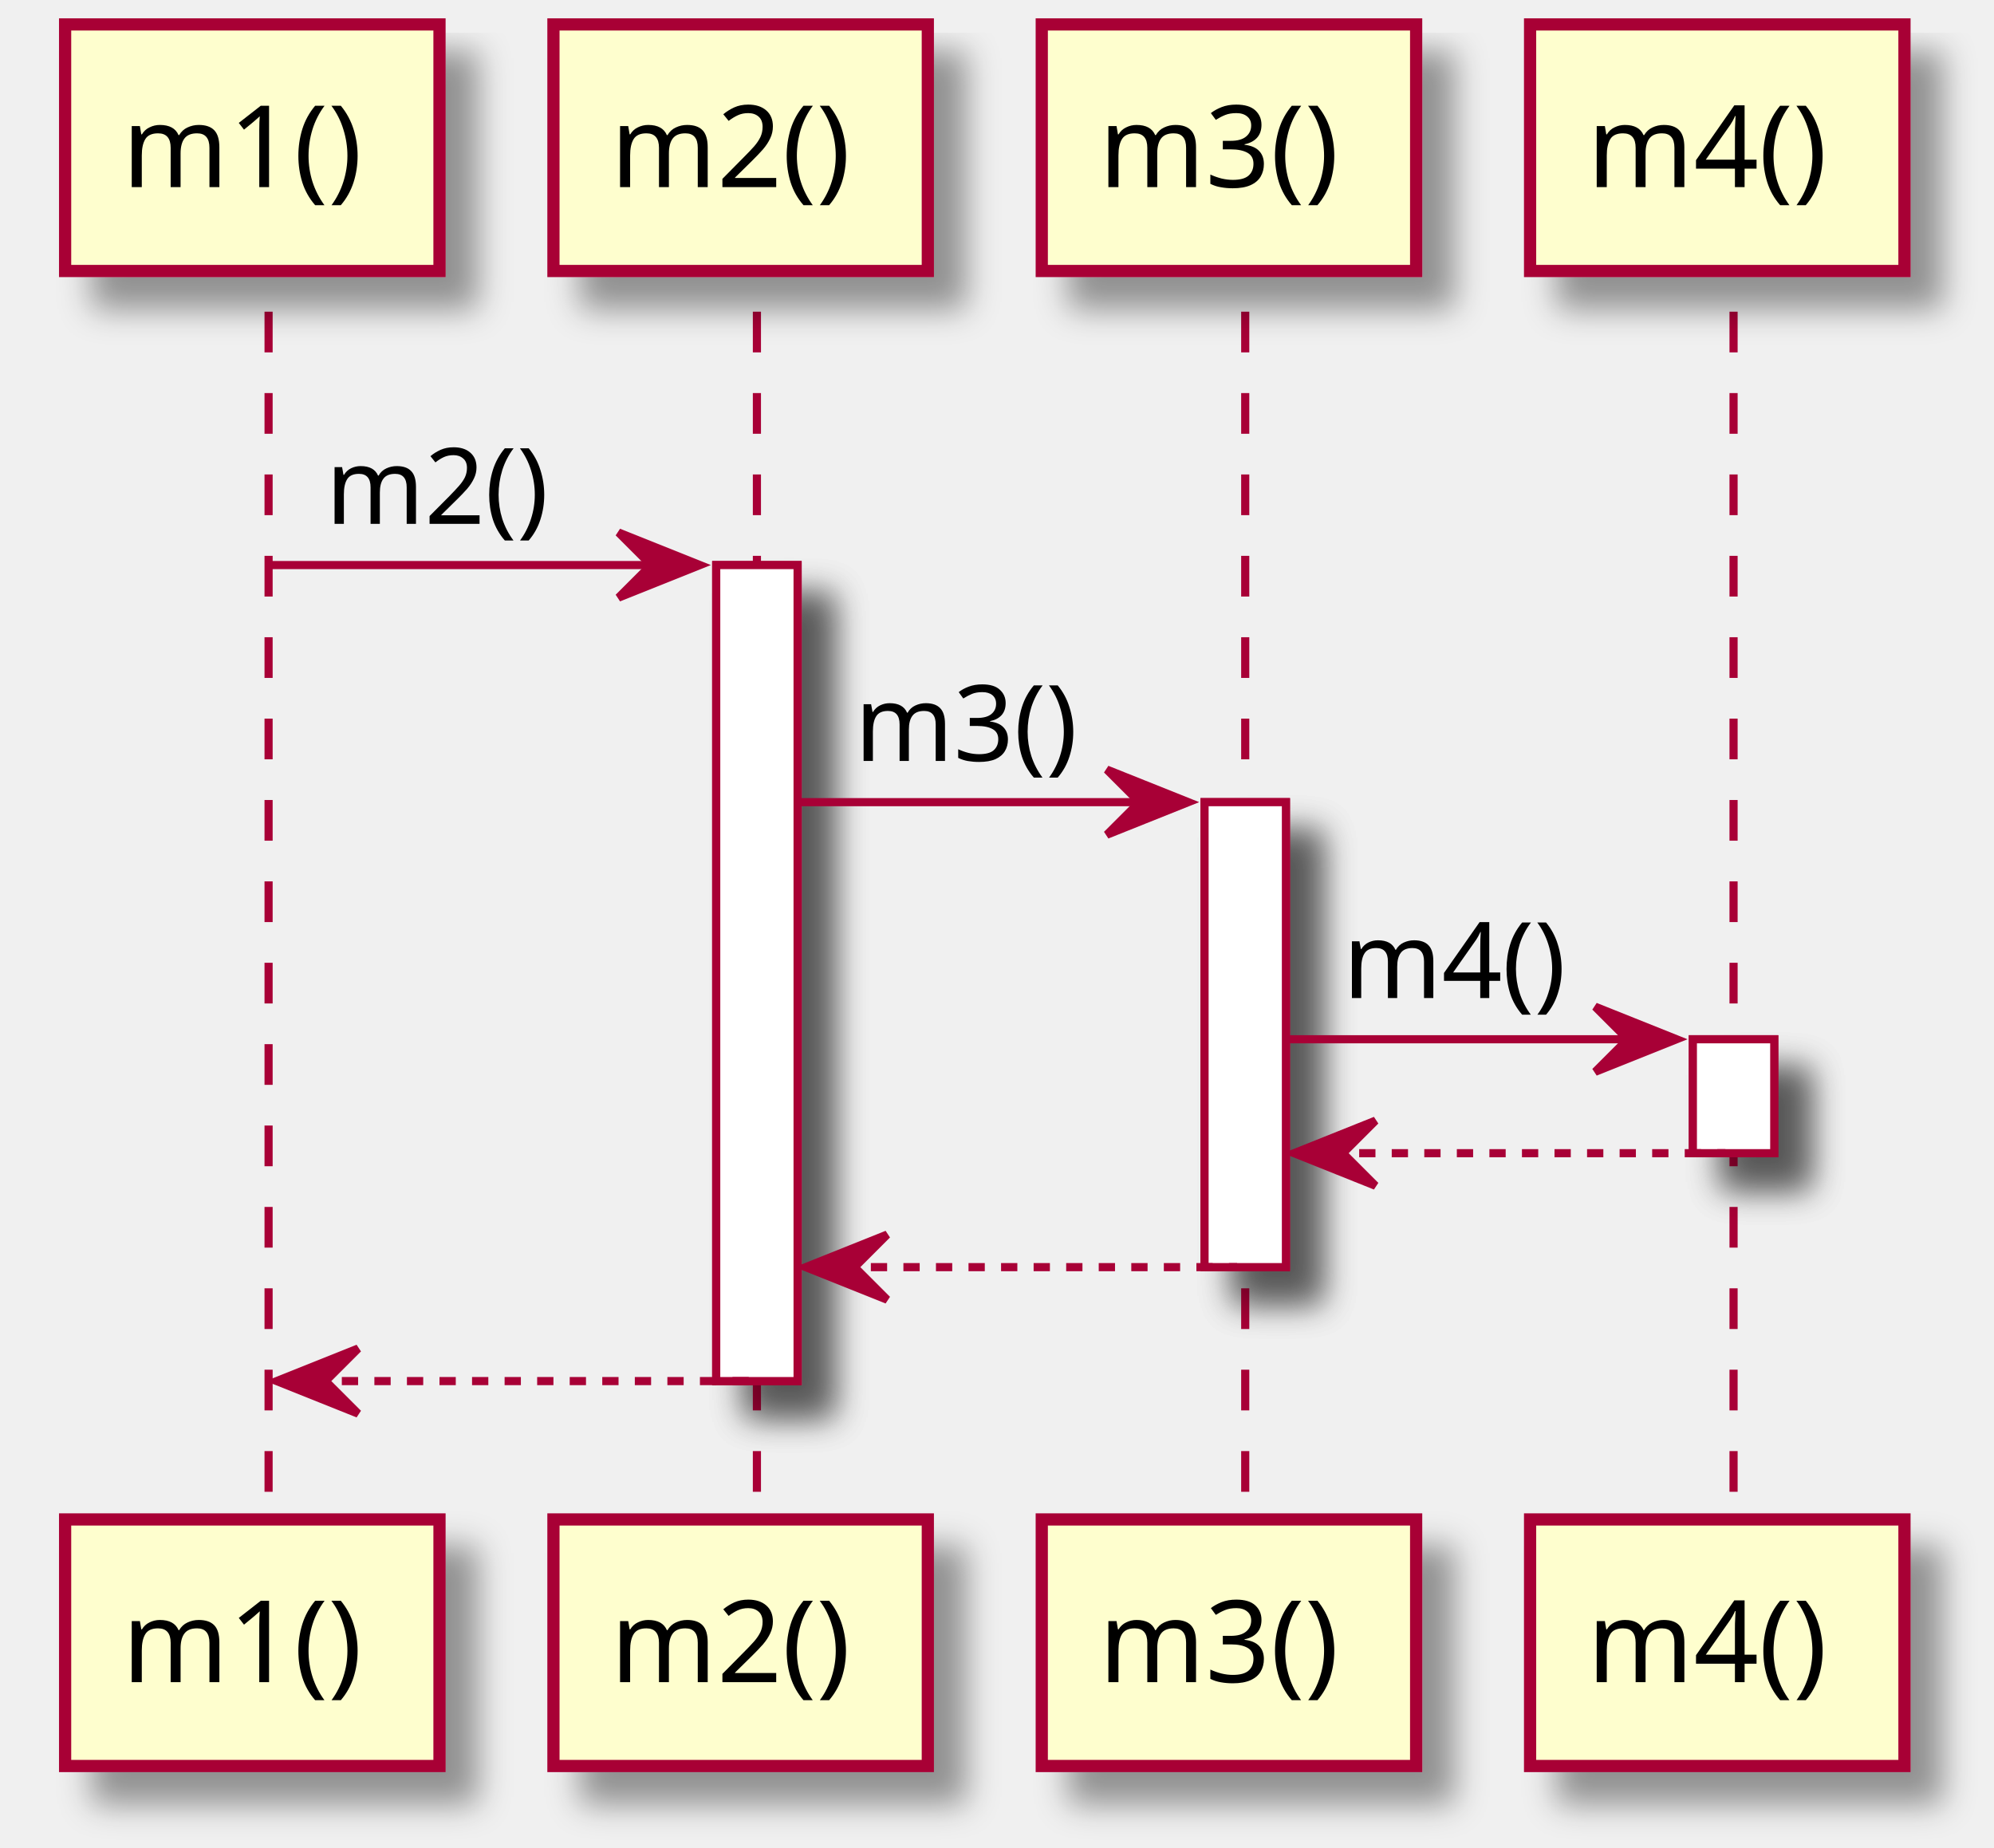
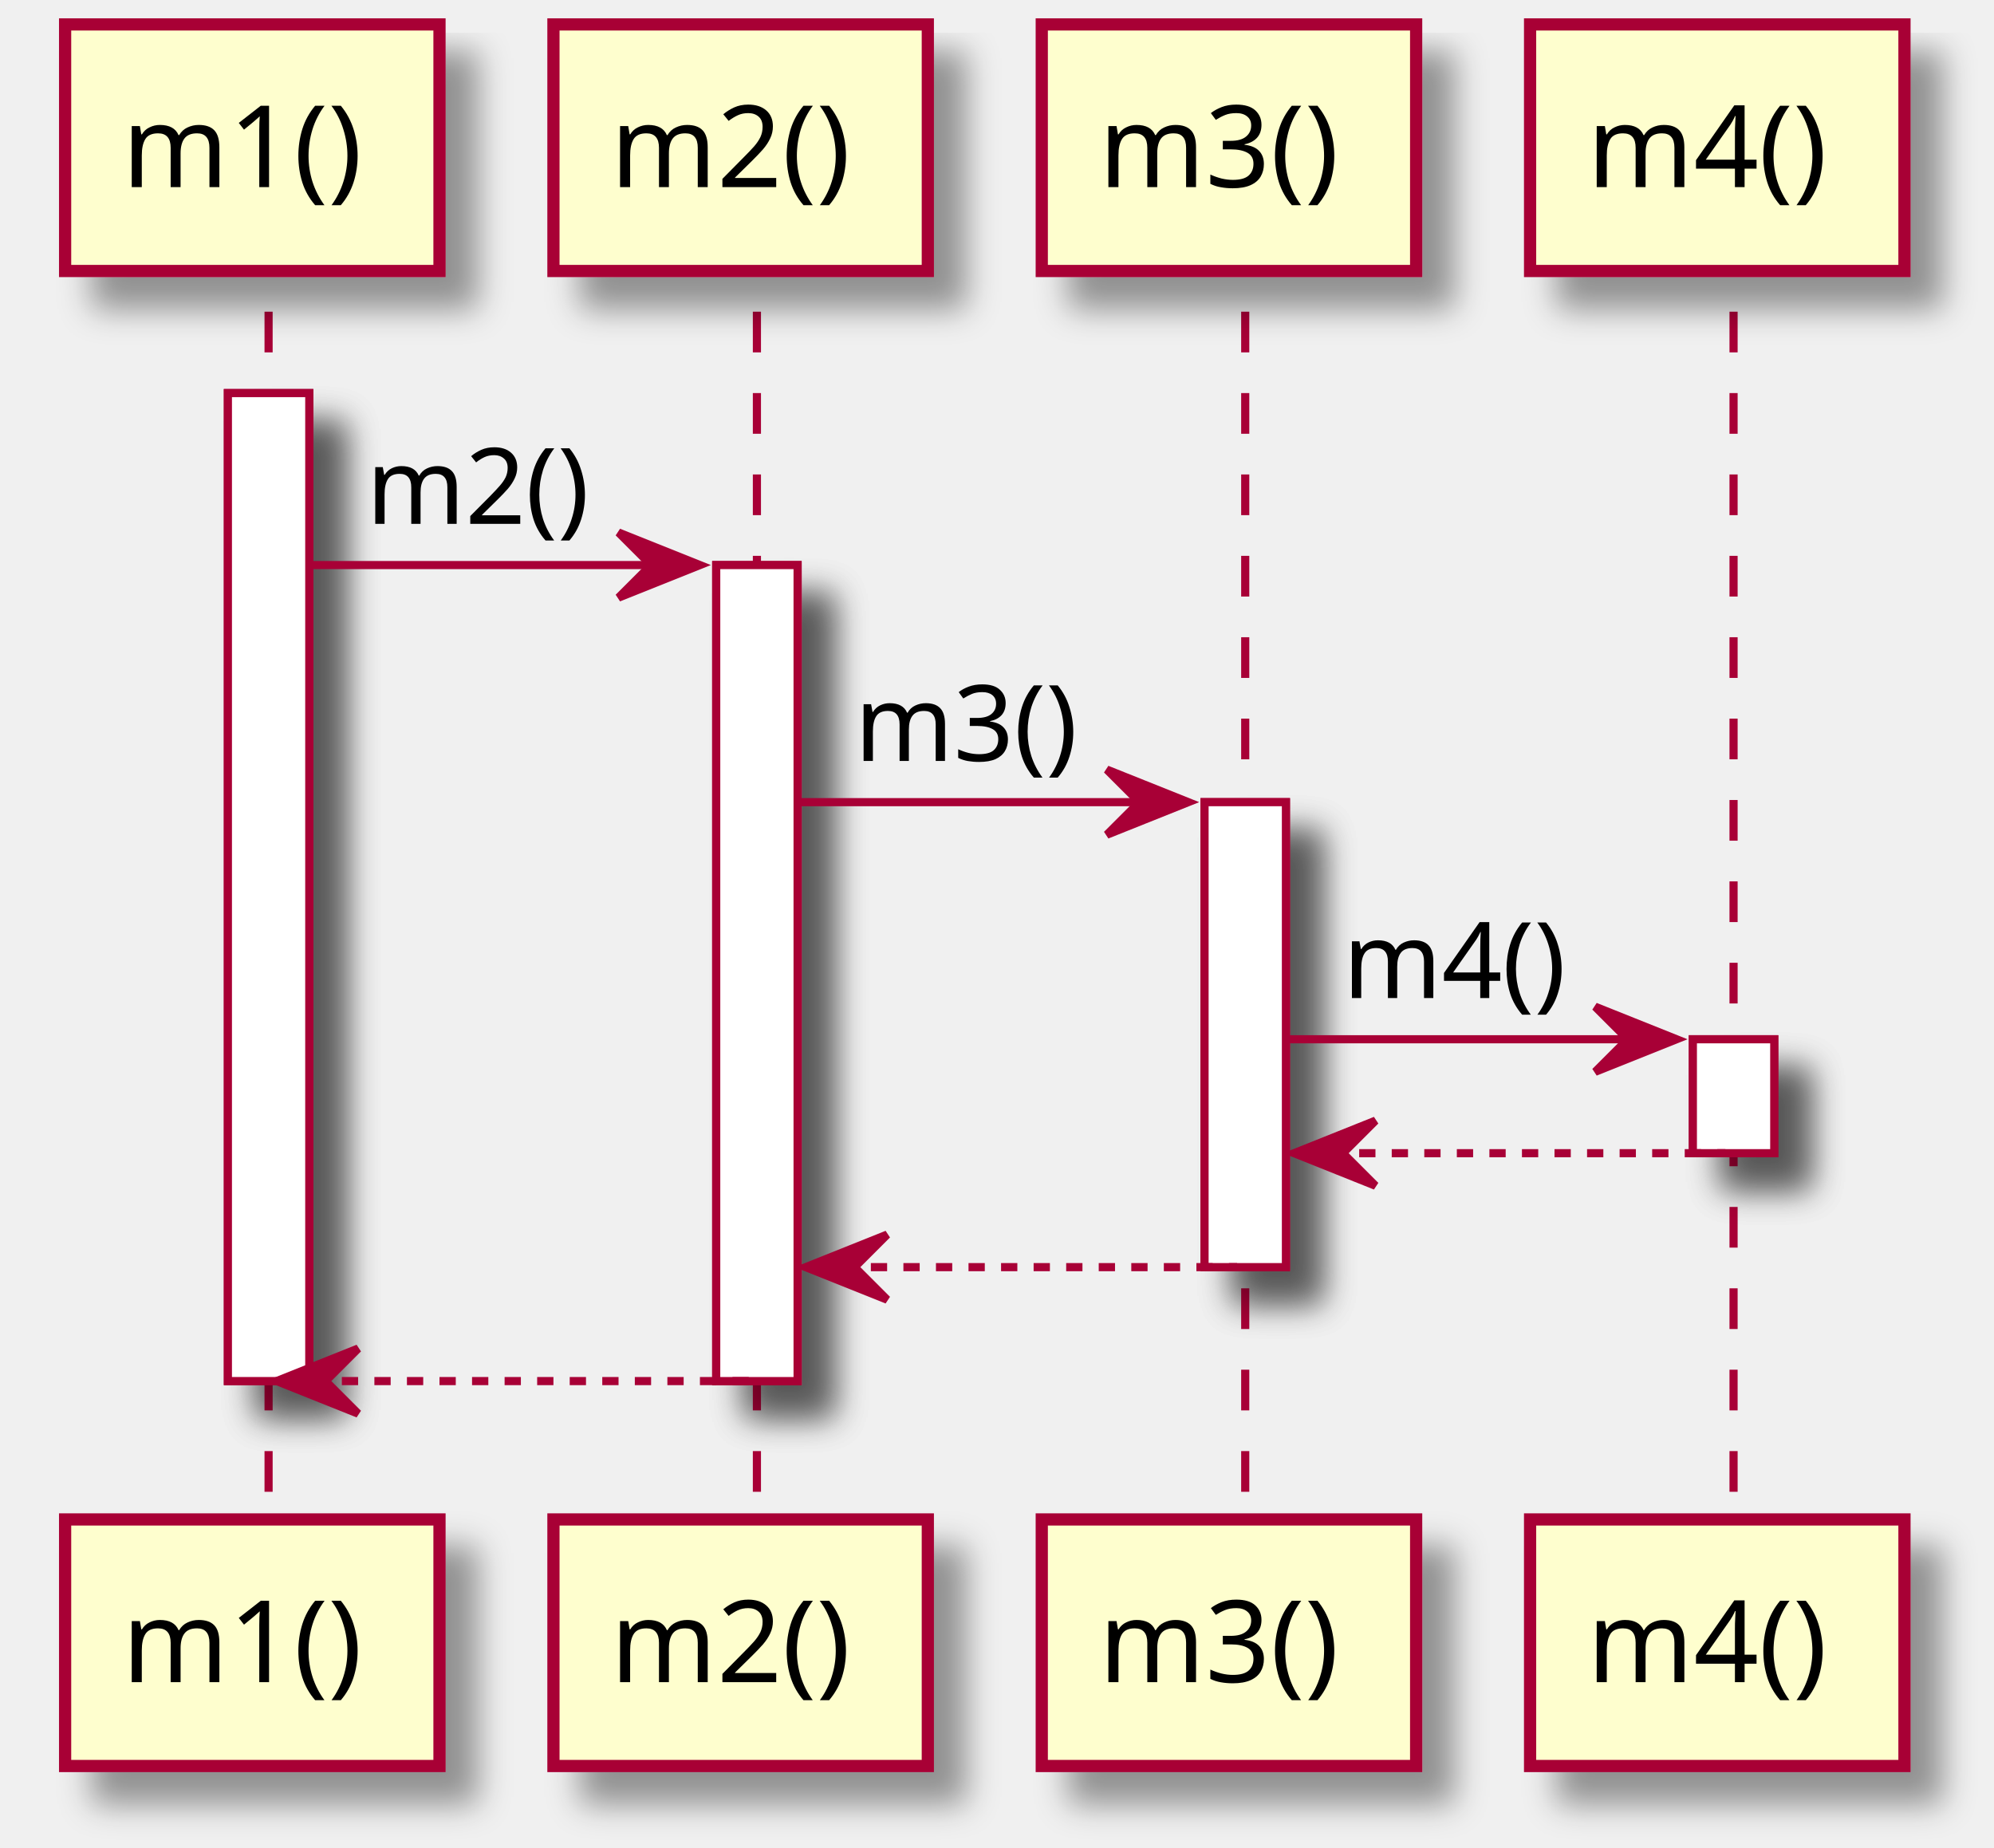
<svg xmlns="http://www.w3.org/2000/svg" contentScriptType="application/ecmascript" contentStyleType="text/css" height="227px" preserveAspectRatio="none" style="width:245px;height:227px;" version="1.1" viewBox="0 0 245 227" width="245px" zoomAndPan="magnify">
  <defs>
-     <filter height="300%" id="f1b54fg4tikp2q" width="300%" x="-1" y="-1">
+     <filter height="300%" id="fi0lbugejo8st" width="300%" x="-1" y="-1">
      <feGaussianBlur result="blurOut" stdDeviation="2.0" />
      <feColorMatrix in="blurOut" result="blurOut2" type="matrix" values="0 0 0 0 0 0 0 0 0 0 0 0 0 0 0 0 0 0 .4 0" />
      <feOffset dx="4.0" dy="4.0" in="blurOut2" result="blurOut3" />
      <feBlend in="SourceGraphic" in2="blurOut3" mode="normal" />
    </filter>
    <style type="text/css">a:hover { text-decoration: underline; }</style>
  </defs>
  <g>
-     <rect fill="#FFFFFF" filter="url(#f1b54fg4tikp2q)" height="100.266" style="stroke: #A80036; stroke-width: 1.0;" width="10" x="88" y="69.43" />
-     <rect fill="#FFFFFF" filter="url(#f1b54fg4tikp2q)" height="57.133" style="stroke: #A80036; stroke-width: 1.0;" width="10" x="148" y="98.562" />
-     <rect fill="#FFFFFF" filter="url(#f1b54fg4tikp2q)" height="14" style="stroke: #A80036; stroke-width: 1.0;" width="10" x="208" y="127.695" />
+     <rect fill="#FFFFFF" filter="url(#fi0lbugejo8st)" height="121.398" style="stroke: #A80036; stroke-width: 1.0;" width="10" x="28" y="48.297" />
+     <rect fill="#FFFFFF" filter="url(#fi0lbugejo8st)" height="100.266" style="stroke: #A80036; stroke-width: 1.0;" width="10" x="88" y="69.43" />
+     <rect fill="#FFFFFF" filter="url(#fi0lbugejo8st)" height="57.133" style="stroke: #A80036; stroke-width: 1.0;" width="10" x="148" y="98.562" />
+     <rect fill="#FFFFFF" filter="url(#fi0lbugejo8st)" height="14" style="stroke: #A80036; stroke-width: 1.0;" width="10" x="208" y="127.695" />
    <line style="stroke: #A80036; stroke-width: 1.0; stroke-dasharray: 5.0,5.0;" x1="33" x2="33" y1="38.297" y2="187.695" />
    <line style="stroke: #A80036; stroke-width: 1.0; stroke-dasharray: 5.0,5.0;" x1="93" x2="93" y1="38.297" y2="187.695" />
    <line style="stroke: #A80036; stroke-width: 1.0; stroke-dasharray: 5.0,5.0;" x1="153" x2="153" y1="38.297" y2="187.695" />
    <line style="stroke: #A80036; stroke-width: 1.0; stroke-dasharray: 5.0,5.0;" x1="213" x2="213" y1="38.297" y2="187.695" />
-     <rect fill="#FEFECE" filter="url(#f1b54fg4tikp2q)" height="30.297" style="stroke: #A80036; stroke-width: 1.5;" width="46" x="8" y="3" />
+     <rect fill="#FEFECE" filter="url(#fi0lbugejo8st)" height="30.297" style="stroke: #A80036; stroke-width: 1.5;" width="46" x="8" y="3" />
    <text fill="#000000" font-family="sans-serif" font-size="14" lengthAdjust="spacingAndGlyphs" textLength="32" x="15" y="22.995">m1()</text>
-     <rect fill="#FEFECE" filter="url(#f1b54fg4tikp2q)" height="30.297" style="stroke: #A80036; stroke-width: 1.5;" width="46" x="8" y="186.695" />
+     <rect fill="#FEFECE" filter="url(#fi0lbugejo8st)" height="30.297" style="stroke: #A80036; stroke-width: 1.5;" width="46" x="8" y="186.695" />
    <text fill="#000000" font-family="sans-serif" font-size="14" lengthAdjust="spacingAndGlyphs" textLength="32" x="15" y="206.69">m1()</text>
-     <rect fill="#FEFECE" filter="url(#f1b54fg4tikp2q)" height="30.297" style="stroke: #A80036; stroke-width: 1.5;" width="46" x="68" y="3" />
+     <rect fill="#FEFECE" filter="url(#fi0lbugejo8st)" height="30.297" style="stroke: #A80036; stroke-width: 1.5;" width="46" x="68" y="3" />
    <text fill="#000000" font-family="sans-serif" font-size="14" lengthAdjust="spacingAndGlyphs" textLength="32" x="75" y="22.995">m2()</text>
-     <rect fill="#FEFECE" filter="url(#f1b54fg4tikp2q)" height="30.297" style="stroke: #A80036; stroke-width: 1.5;" width="46" x="68" y="186.695" />
+     <rect fill="#FEFECE" filter="url(#fi0lbugejo8st)" height="30.297" style="stroke: #A80036; stroke-width: 1.5;" width="46" x="68" y="186.695" />
    <text fill="#000000" font-family="sans-serif" font-size="14" lengthAdjust="spacingAndGlyphs" textLength="32" x="75" y="206.69">m2()</text>
-     <rect fill="#FEFECE" filter="url(#f1b54fg4tikp2q)" height="30.297" style="stroke: #A80036; stroke-width: 1.5;" width="46" x="128" y="3" />
+     <rect fill="#FEFECE" filter="url(#fi0lbugejo8st)" height="30.297" style="stroke: #A80036; stroke-width: 1.5;" width="46" x="128" y="3" />
    <text fill="#000000" font-family="sans-serif" font-size="14" lengthAdjust="spacingAndGlyphs" textLength="32" x="135" y="22.995">m3()</text>
-     <rect fill="#FEFECE" filter="url(#f1b54fg4tikp2q)" height="30.297" style="stroke: #A80036; stroke-width: 1.5;" width="46" x="128" y="186.695" />
+     <rect fill="#FEFECE" filter="url(#fi0lbugejo8st)" height="30.297" style="stroke: #A80036; stroke-width: 1.5;" width="46" x="128" y="186.695" />
    <text fill="#000000" font-family="sans-serif" font-size="14" lengthAdjust="spacingAndGlyphs" textLength="32" x="135" y="206.69">m3()</text>
-     <rect fill="#FEFECE" filter="url(#f1b54fg4tikp2q)" height="30.297" style="stroke: #A80036; stroke-width: 1.5;" width="46" x="188" y="3" />
+     <rect fill="#FEFECE" filter="url(#fi0lbugejo8st)" height="30.297" style="stroke: #A80036; stroke-width: 1.5;" width="46" x="188" y="3" />
    <text fill="#000000" font-family="sans-serif" font-size="14" lengthAdjust="spacingAndGlyphs" textLength="32" x="195" y="22.995">m4()</text>
-     <rect fill="#FEFECE" filter="url(#f1b54fg4tikp2q)" height="30.297" style="stroke: #A80036; stroke-width: 1.5;" width="46" x="188" y="186.695" />
+     <rect fill="#FEFECE" filter="url(#fi0lbugejo8st)" height="30.297" style="stroke: #A80036; stroke-width: 1.5;" width="46" x="188" y="186.695" />
    <text fill="#000000" font-family="sans-serif" font-size="14" lengthAdjust="spacingAndGlyphs" textLength="32" x="195" y="206.69">m4()</text>
-     <rect fill="#FFFFFF" filter="url(#f1b54fg4tikp2q)" height="100.266" style="stroke: #A80036; stroke-width: 1.0;" width="10" x="88" y="69.43" />
-     <rect fill="#FFFFFF" filter="url(#f1b54fg4tikp2q)" height="57.133" style="stroke: #A80036; stroke-width: 1.0;" width="10" x="148" y="98.562" />
-     <rect fill="#FFFFFF" filter="url(#f1b54fg4tikp2q)" height="14" style="stroke: #A80036; stroke-width: 1.0;" width="10" x="208" y="127.695" />
+     <rect fill="#FFFFFF" filter="url(#fi0lbugejo8st)" height="121.398" style="stroke: #A80036; stroke-width: 1.0;" width="10" x="28" y="48.297" />
+     <rect fill="#FFFFFF" filter="url(#fi0lbugejo8st)" height="100.266" style="stroke: #A80036; stroke-width: 1.0;" width="10" x="88" y="69.43" />
+     <rect fill="#FFFFFF" filter="url(#fi0lbugejo8st)" height="57.133" style="stroke: #A80036; stroke-width: 1.0;" width="10" x="148" y="98.562" />
+     <rect fill="#FFFFFF" filter="url(#fi0lbugejo8st)" height="14" style="stroke: #A80036; stroke-width: 1.0;" width="10" x="208" y="127.695" />
    <polygon fill="#A80036" points="76,65.43,86,69.43,76,73.43,80,69.43" style="stroke: #A80036; stroke-width: 1.0;" />
-     <line style="stroke: #A80036; stroke-width: 1.0;" x1="33" x2="82" y1="69.43" y2="69.43" />
-     <text fill="#000000" font-family="sans-serif" font-size="13" lengthAdjust="spacingAndGlyphs" textLength="31" x="40" y="64.364">m2()</text>
+     <line style="stroke: #A80036; stroke-width: 1.0;" x1="38" x2="82" y1="69.43" y2="69.43" />
+     <text fill="#000000" font-family="sans-serif" font-size="13" lengthAdjust="spacingAndGlyphs" textLength="31" x="45" y="64.364">m2()</text>
    <polygon fill="#A80036" points="136,94.562,146,98.562,136,102.562,140,98.562" style="stroke: #A80036; stroke-width: 1.0;" />
    <line style="stroke: #A80036; stroke-width: 1.0;" x1="98" x2="142" y1="98.562" y2="98.562" />
    <text fill="#000000" font-family="sans-serif" font-size="13" lengthAdjust="spacingAndGlyphs" textLength="31" x="105" y="93.497">m3()</text>
    <polygon fill="#A80036" points="196,123.695,206,127.695,196,131.695,200,127.695" style="stroke: #A80036; stroke-width: 1.0;" />
    <line style="stroke: #A80036; stroke-width: 1.0;" x1="158" x2="202" y1="127.695" y2="127.695" />
    <text fill="#000000" font-family="sans-serif" font-size="13" lengthAdjust="spacingAndGlyphs" textLength="31" x="165" y="122.629">m4()</text>
    <polygon fill="#A80036" points="169,137.695,159,141.695,169,145.695,165,141.695" style="stroke: #A80036; stroke-width: 1.0;" />
    <line style="stroke: #A80036; stroke-width: 1.0; stroke-dasharray: 2.0,2.0;" x1="163" x2="212" y1="141.695" y2="141.695" />
    <polygon fill="#A80036" points="109,151.695,99,155.695,109,159.695,105,155.695" style="stroke: #A80036; stroke-width: 1.0;" />
    <line style="stroke: #A80036; stroke-width: 1.0; stroke-dasharray: 2.0,2.0;" x1="103" x2="152" y1="155.695" y2="155.695" />
    <polygon fill="#A80036" points="44,165.695,34,169.695,44,173.695,40,169.695" style="stroke: #A80036; stroke-width: 1.0;" />
    <line style="stroke: #A80036; stroke-width: 1.0; stroke-dasharray: 2.0,2.0;" x1="38" x2="92" y1="169.695" y2="169.695" />
  </g>
</svg>
